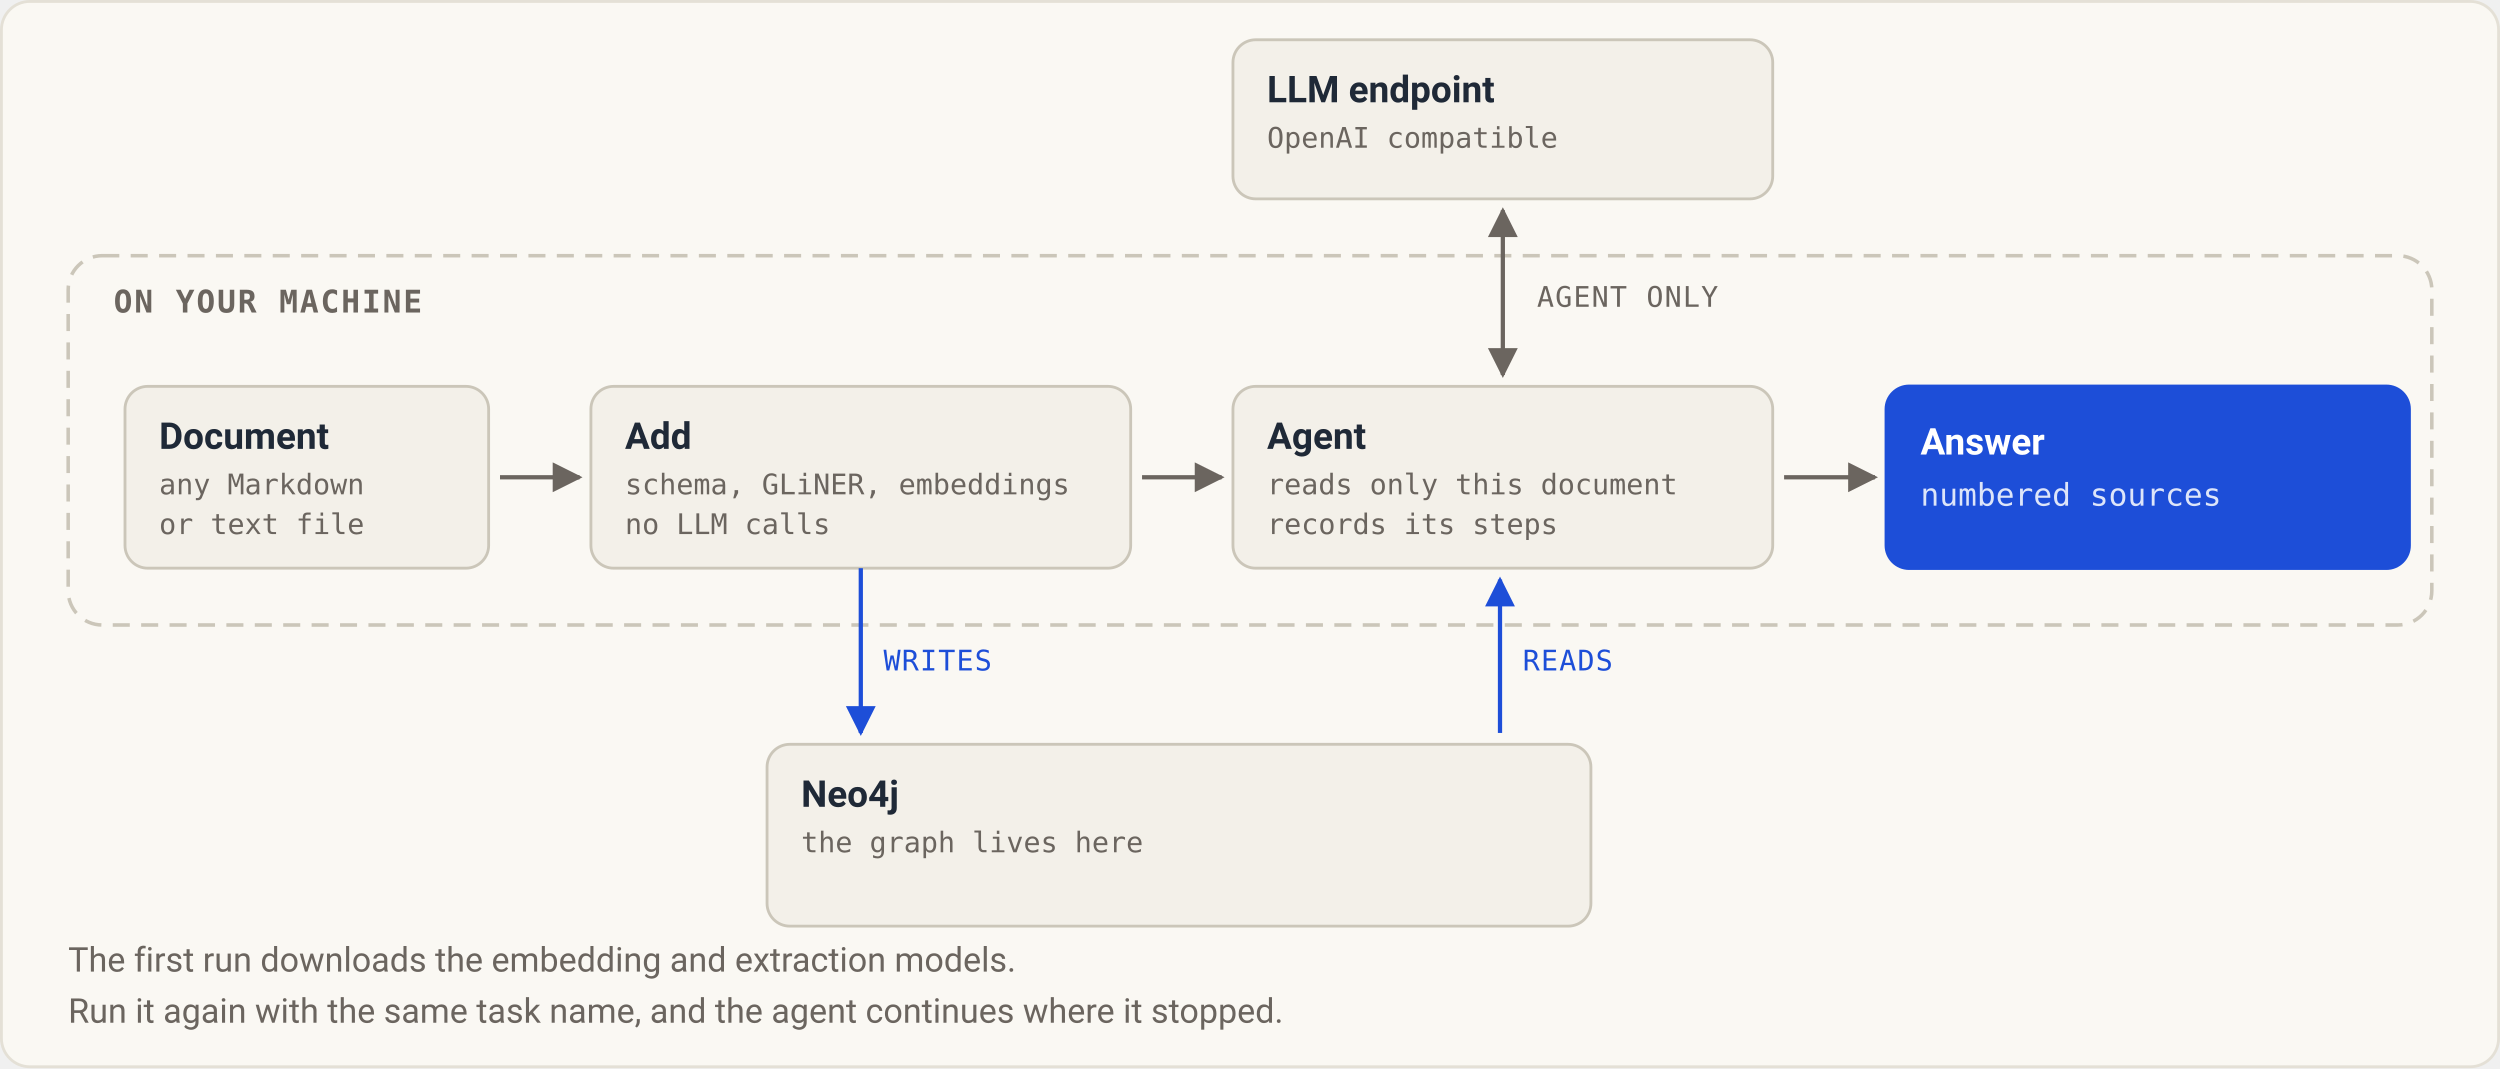
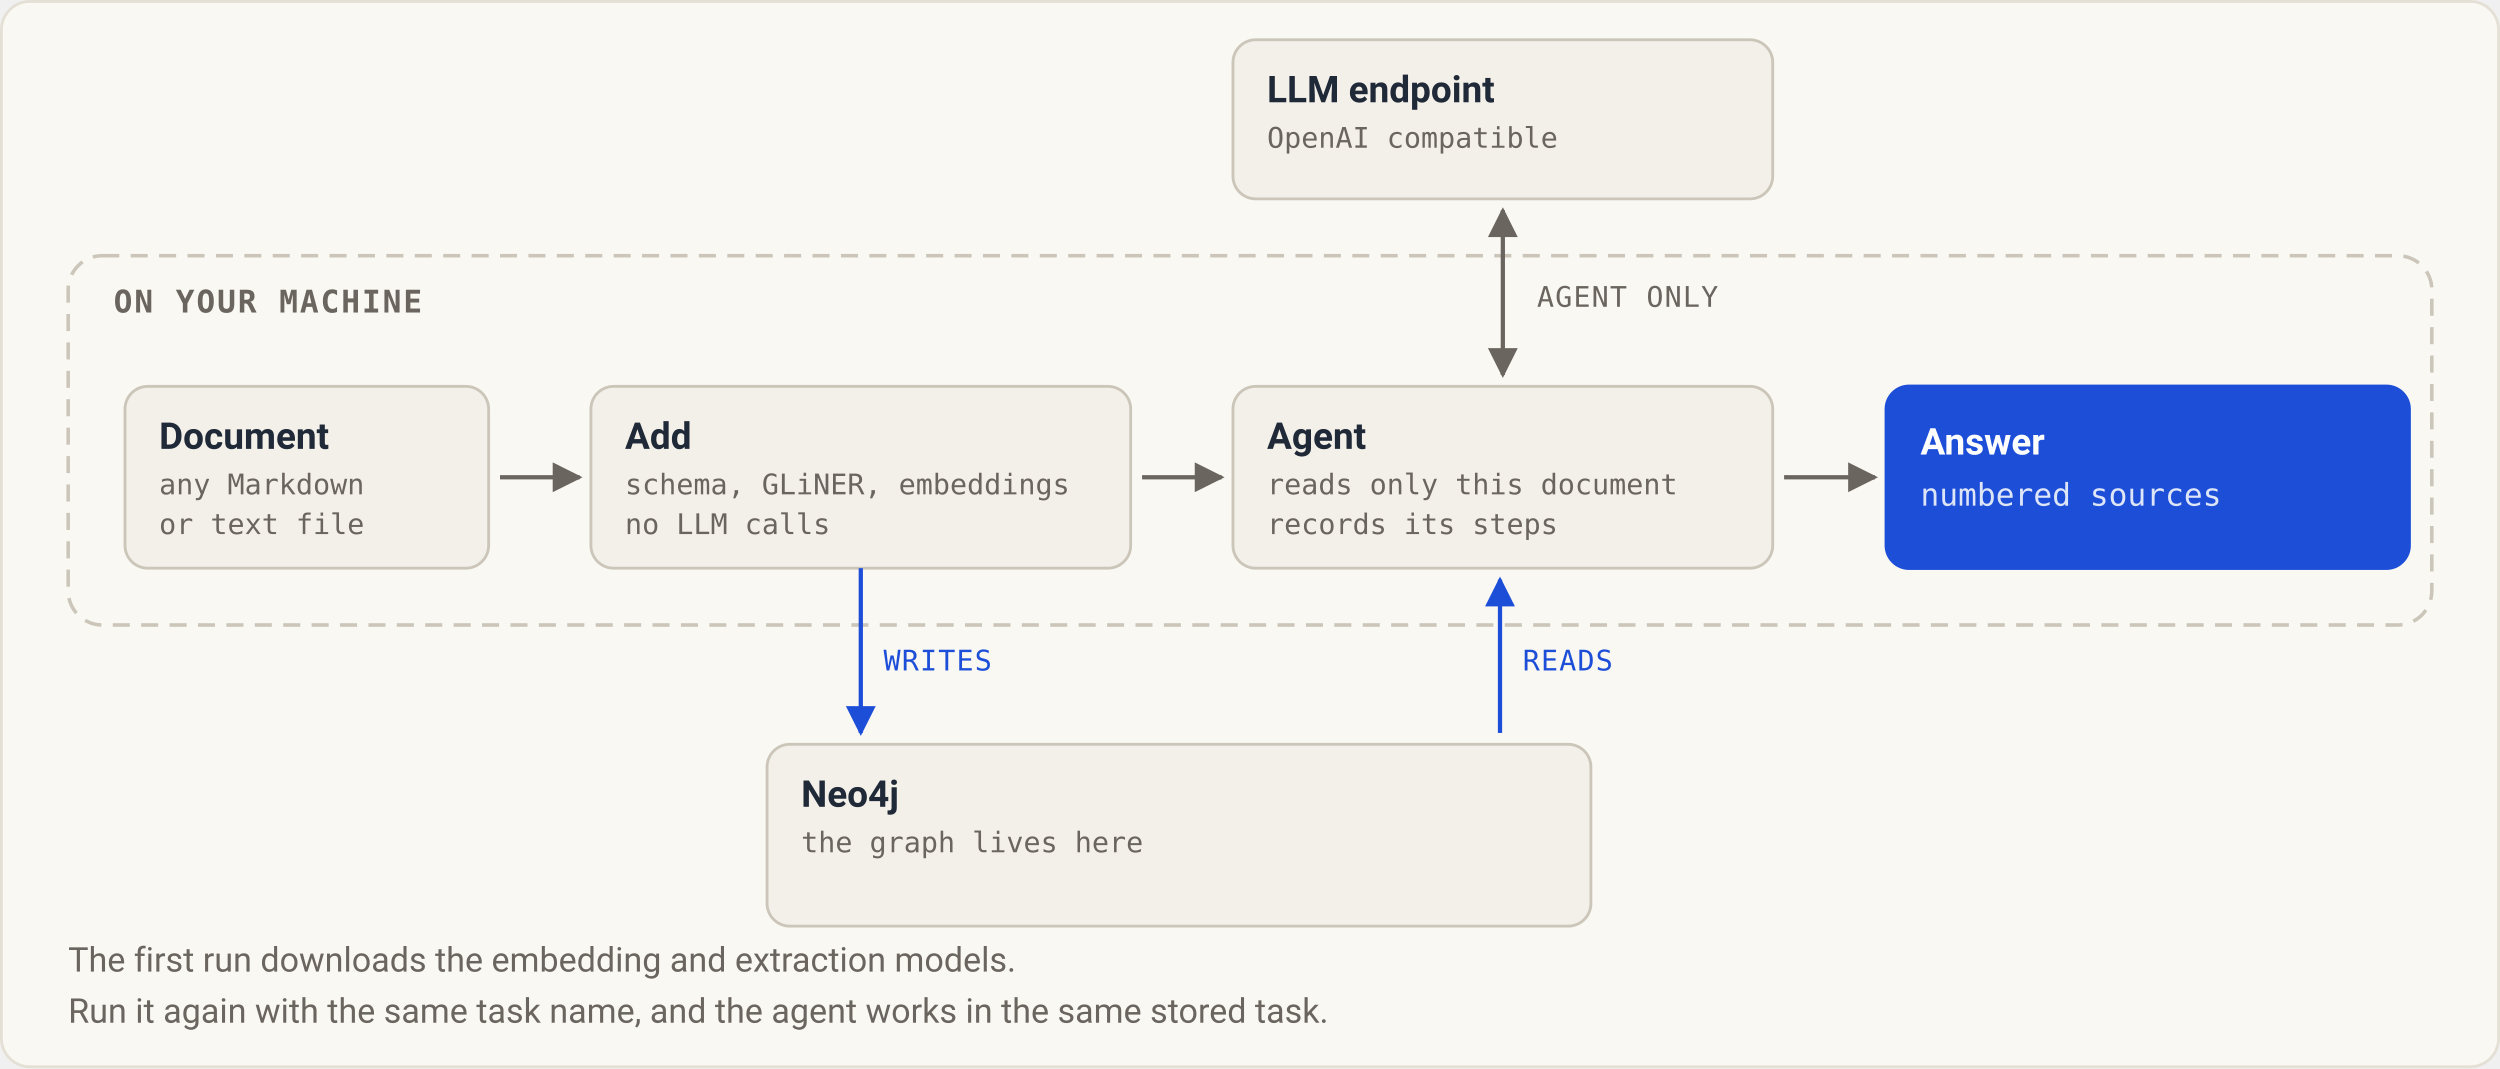
<svg xmlns="http://www.w3.org/2000/svg" viewBox="0 0 880 376" width="880" height="376" role="img" aria-labelledby="quick-light-title quick-light-desc">
  <style>
.panel{fill:#faf8f3;stroke:#e4e0d6}
.stage{font:600 11px ui-monospace, SFMono-Regular, Menlo, Consolas, monospace;letter-spacing:.08em;fill:#6b655f}
.box{fill:#f3f0e9;stroke:#cbc6b9}
.box-title{font:600 13px ui-sans-serif, system-ui, -apple-system, "Segoe UI", Roboto, Helvetica, Arial, sans-serif;fill:#1f2937}
.box-sub{font:10px ui-monospace, SFMono-Regular, Menlo, Consolas, monospace;fill:#6b655f}
.chip{fill:#ffffff;stroke:#cbc6b9}
.chip-name{font:600 12px ui-sans-serif, system-ui, -apple-system, "Segoe UI", Roboto, Helvetica, Arial, sans-serif;fill:#1f2937}
.chip-tag{font:10px ui-monospace, SFMono-Regular, Menlo, Consolas, monospace;fill:#1d4ed8}
.node{fill:#eaf0fe;stroke:#1d4ed8;stroke-width:1.25}
.node-name{font:600 12px ui-sans-serif, system-ui, -apple-system, "Segoe UI", Roboto, Helvetica, Arial, sans-serif;fill:#1f2937}
.node-sub{font:9.5px ui-monospace, SFMono-Regular, Menlo, Consolas, monospace;fill:#6b655f}
.focal{fill:#1d4ed8;stroke:#1d4ed8;stroke-width:1.25}
.focal-name{font:600 12px ui-sans-serif, system-ui, -apple-system, "Segoe UI", Roboto, Helvetica, Arial, sans-serif;fill:#ffffff}
.focal-sub{font:9.5px ui-monospace, SFMono-Regular, Menlo, Consolas, monospace;fill:#ffffff;opacity:.85}
.bar{fill:#eaf0fe;stroke:#1d4ed8;stroke-width:1.25}
.edge{fill:none;stroke:#6b655f;stroke-width:1.5}
.edge-blue{fill:none;stroke:#1d4ed8;stroke-width:1.5}
.edge-dash{fill:none;stroke:#1d4ed8;stroke-width:1.5;stroke-dasharray:5 4}
.edge-soft{fill:none;stroke:#6b655f;stroke-width:1.25;stroke-dasharray:5 4}
.elabel{font:10px ui-monospace, SFMono-Regular, Menlo, Consolas, monospace;fill:#6b655f;letter-spacing:.04em}
.elabel-blue{font:10px ui-monospace, SFMono-Regular, Menlo, Consolas, monospace;fill:#1d4ed8;letter-spacing:.04em}
.mask{fill:#faf8f3}
.note{font:12px ui-sans-serif, system-ui, -apple-system, "Segoe UI", Roboto, Helvetica, Arial, sans-serif;fill:#6b655f}
.arrowhead{fill:#6b655f}
.arrowhead-blue{fill:#1d4ed8}
.glyph-page{fill:#ffffff;stroke:#cbc6b9;stroke-width:1.5}
.glyph-line{fill:#cbc6b9}
.span{fill:#eaf0fe;stroke:#1d4ed8;stroke-width:1}
.span-text{font:600 10px ui-sans-serif, system-ui, -apple-system, "Segoe UI", Roboto, Helvetica, Arial, sans-serif;fill:#1f2937}
.badge{fill:#1d4ed8}
.badge-text{font:600 9.5px ui-monospace, SFMono-Regular, Menlo, Consolas, monospace;fill:#ffffff}

.frame{fill:none;stroke:#cbc6b9;stroke-width:1.25;stroke-dasharray:6 4}
.frame-label{font:600 11px ui-monospace, SFMono-Regular, Menlo, Consolas, monospace;letter-spacing:.06em;fill:#6b655f}


@media (prefers-reduced-motion: reduce){*{animation:none!important}}
</style>
  <defs>
    <marker id="ah-quick-light" viewBox="0 0 10 10" refX="9" refY="5" markerWidth="7" markerHeight="7" orient="auto">
      <path class="arrowhead" d="M0 0L10 5L0 10z" />
    </marker>
    <marker id="ahb-quick-light" viewBox="0 0 10 10" refX="9" refY="5" markerWidth="7" markerHeight="7" orient="auto">
      <path class="arrowhead-blue" d="M0 0L10 5L0 10z" />
    </marker>
    <marker id="ahs-quick-light" viewBox="0 0 10 10" refX="9" refY="5" markerWidth="7" markerHeight="7" orient="auto-start-reverse">
      <path class="arrowhead" d="M0 0L10 5L0 10z" />
    </marker>
  </defs>
  <rect class="panel" x="0.5" y="0.5" width="879" height="375" rx="10" />
  <g class="q-frame">
    <rect class="frame" x="24" y="90" width="832" height="130" rx="12" />
    <text class="frame-label" x="40" y="110">ON YOUR MACHINE</text>
  </g>
  <g class="q-doc">
    <rect class="box" x="44" y="136" width="128" height="64" rx="8" />
    <text class="box-title" x="56" y="158">Document</text>
    <text class="box-sub" x="56" y="174">any Markdown</text>
    <text class="box-sub" x="56" y="188">or text file</text>
  </g>
  <path class="edge q-a1" d="M176 168H204" marker-end="url(#ah-quick-light)" />
  <g class="q-add">
    <rect class="box" x="208" y="136" width="190" height="64" rx="8" />
    <text class="box-title" x="220" y="158">Add</text>
    <text class="box-sub" x="220" y="174">schema, GLiNER, embeddings</text>
    <text class="box-sub" x="220" y="188">no LLM calls</text>
  </g>
  <path class="edge q-a2" d="M402 168H430" marker-end="url(#ah-quick-light)" />
  <g class="q-agent">
    <rect class="box" x="434" y="136" width="190" height="64" rx="8" />
    <text class="box-title" x="446" y="158">Agent</text>
    <text class="box-sub" x="446" y="174">reads only this document</text>
    <text class="box-sub" x="446" y="188">records its steps</text>
  </g>
  <path class="edge q-a3" d="M628 168H660" marker-end="url(#ah-quick-light)" />
  <g class="q-ans">
    <rect class="focal" x="664" y="136" width="184" height="64" rx="8" />
    <text class="focal-name" style="font-size:13px" x="676" y="160">Answer</text>
    <text class="focal-sub" style="font-size:11px" x="676" y="178">numbered sources</text>
  </g>
  <g class="q-neo">
    <rect class="box" x="270" y="262" width="290" height="64" rx="8" />
    <text class="box-title" x="282" y="284">Neo4j</text>
    <text class="box-sub" x="282" y="300">the graph lives here</text>
  </g>
  <path class="edge-blue q-write" d="M303 200V258" marker-end="url(#ahb-quick-light)" />
  <g class="q-write">
    <rect class="mask" x="307" y="225" width="50" height="14" />
    <text class="elabel-blue" x="311" y="236" text-anchor="start">WRITES</text>
  </g>
  <path class="edge-blue q-read" d="M528 258V204" marker-end="url(#ahb-quick-light)" />
  <g class="q-read">
    <rect class="mask" x="532" y="225" width="44" height="14" />
    <text class="elabel-blue" x="536" y="236" text-anchor="start">READS</text>
  </g>
  <g class="q-llm">
    <rect class="box" x="434" y="14" width="190" height="56" rx="8" />
    <text class="box-title" x="446" y="36">LLM endpoint</text>
    <text class="box-sub" x="446" y="52">OpenAI compatible</text>
  </g>
  <path class="edge q-llma" d="M529 132V74" marker-start="url(#ahs-quick-light)" marker-end="url(#ah-quick-light)" />
  <g class="q-llma">
    <rect class="mask" x="537" y="97" width="70" height="14" />
    <text class="elabel" x="541" y="108" text-anchor="start">AGENT ONLY</text>
  </g>
  <g class="q-note">
    <text class="note" x="24" y="342">The first run downloads the embedding and extraction models.</text>
-     <text class="note" x="24" y="360">Run it again with the same task name, and the agent continues where it stopped.</text>
+     <text class="note" x="24" y="360">Run it again with the same task name, and the agent works in the same stored task.</text>
  </g>
</svg>
